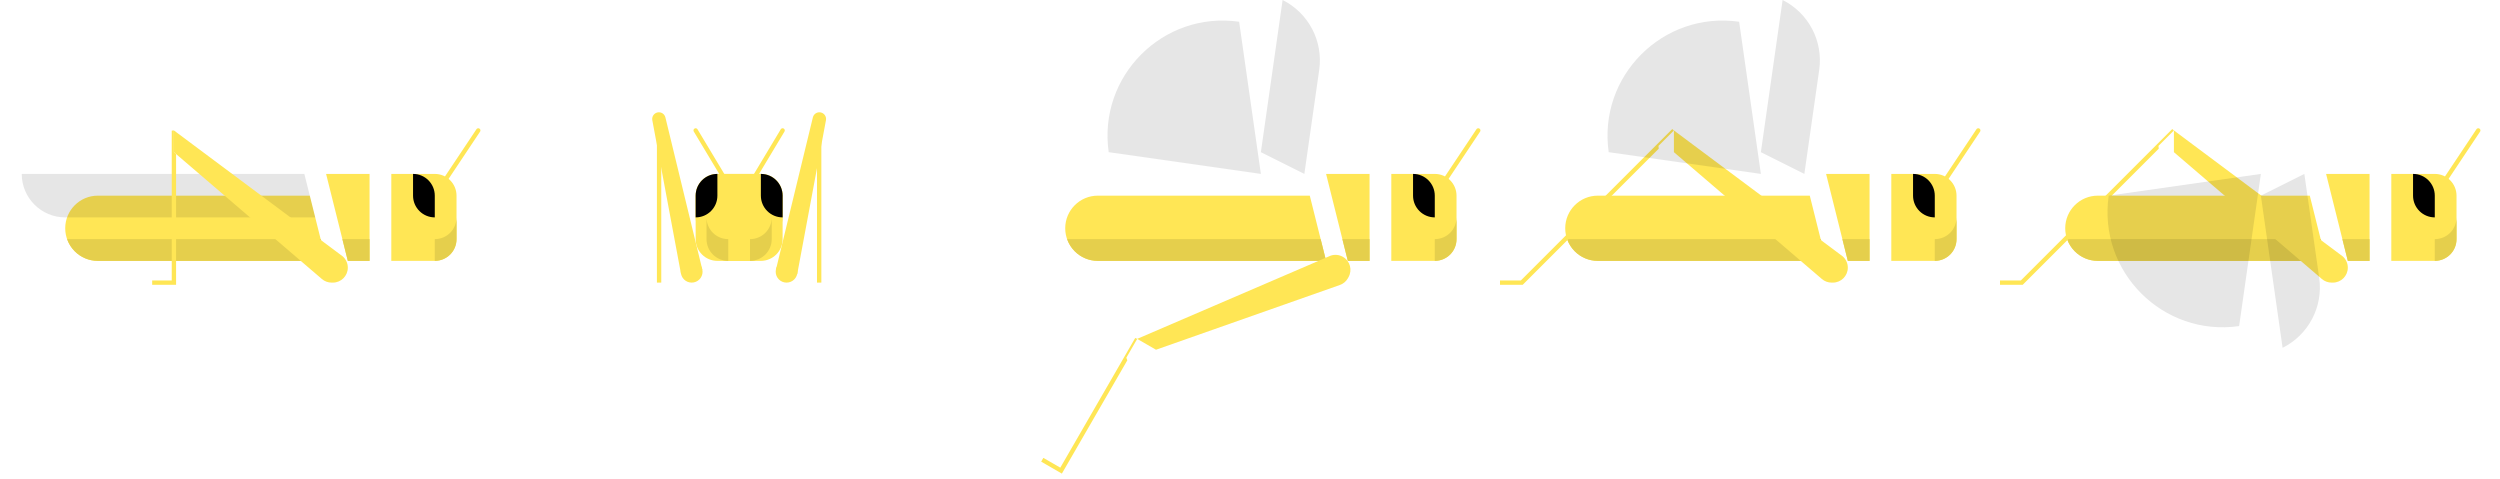
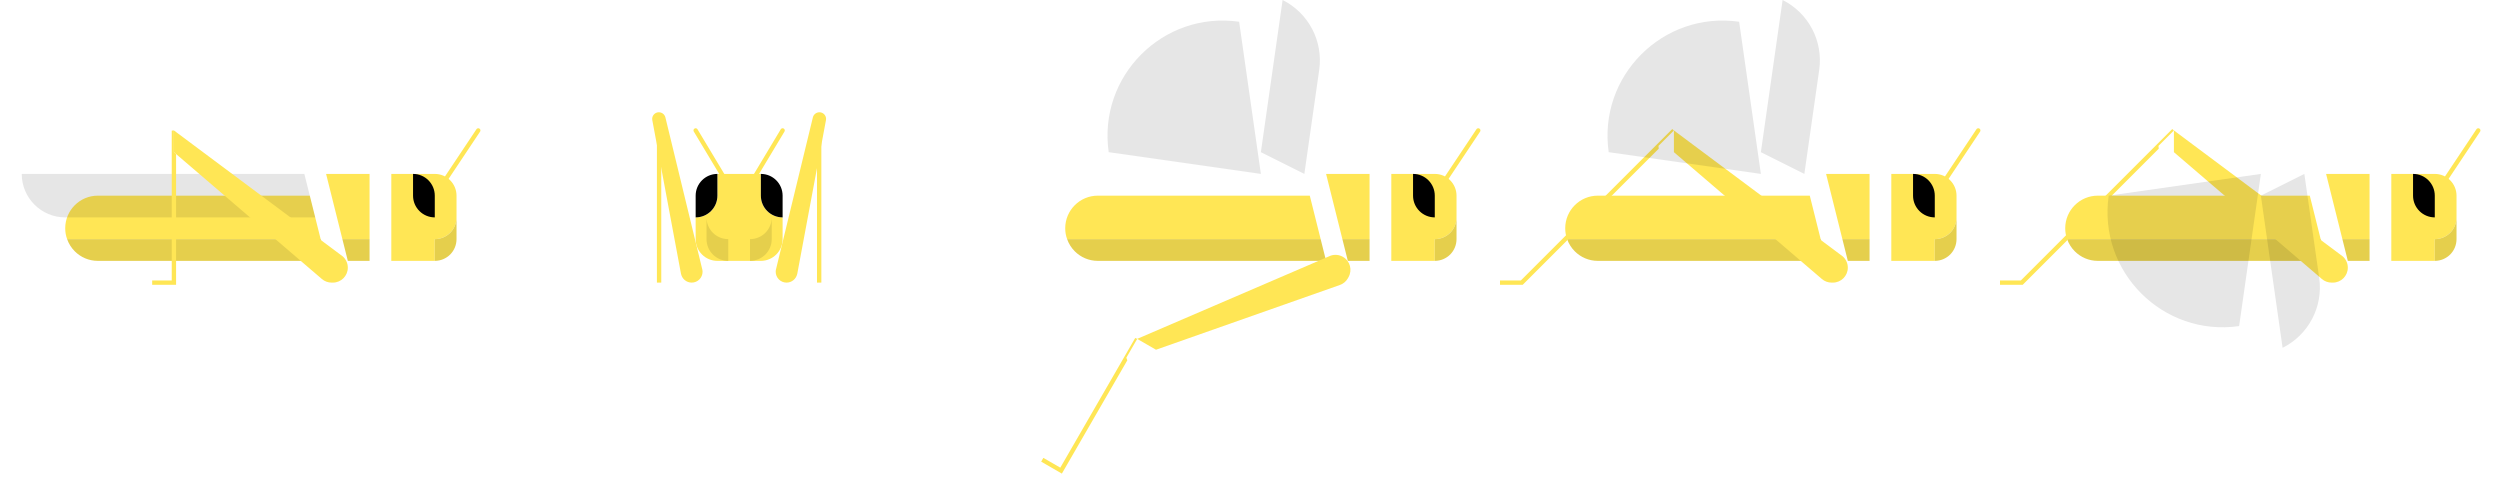
<svg xmlns="http://www.w3.org/2000/svg" id="_레이어_2" data-name="레이어 2" viewBox="0 0 575 110">
  <defs>
    <style>
      .cls-1 {
        fill: #e5cf4c;
      }

      .cls-2, .cls-3, .cls-4 {
        fill: none;
      }

      .cls-3 {
        stroke-linecap: round;
      }

      .cls-3, .cls-4 {
        stroke: #ffe655;
        stroke-miterlimit: 10;
      }

      .cls-5 {
        fill: #ffe655;
      }

      .cls-6 {
        opacity: .1;
      }
    </style>
  </defs>
  <g id="_레이어_1-2" data-name="레이어 1">
    <g>
-       <path class="cls-5" d="M335,45v10c0,2.76-2.24,5-5,5h-10v-20h10c2.76,0,5,2.24,5,5Z" />
-       <polygon class="cls-5" points="315 60 310 60 305 40 315 40 315 60" />
+       <path class="cls-5" d="M335,45v5c0,1.38-.56,2.63-1.46,3.54-.91.9-2.16,1.46-3.54,1.46v5h-10v-20h10c2.76,0,5,2.24,5,5Z" />
+       <polygon class="cls-5" points="315 40 315 55 308.75 55 305 40 315 40" />
      <polygon class="cls-1" points="315 55 315 60 310 60 308.75 55 315 55" />
-       <path class="cls-5" d="M305,60l-3.75-15h-48.75c-4.14,0-7.5,3.36-7.5,7.5h0c0,4.14,3.36,7.5,7.5,7.5h52.5Z" />
+       <path class="cls-5" d="M303.75,55h-58.31c-.29-.78-.44-1.62-.44-2.5,0-4.14,3.36-7.5,7.5-7.5h48.75l2.5,10Z" />
      <path class="cls-1" d="M305,60h-52.5c-2.07,0-3.94-.84-5.3-2.2-.78-.78-1.39-1.74-1.76-2.8h58.31l1.25,5Z" />
      <path class="cls-6" d="M295,0h0c5.97,2.99,9.36,9.46,8.42,16.07l-3.42,23.93-10-5,5-35Z" />
      <path class="cls-6" d="M285,5h0s5,35,5,35l-35-5h0c-2.5-17.5,12.5-32.5,30-30Z" />
      <path class="cls-1" d="M335,50v5c0,1.38-.56,2.63-1.46,3.54-.91.9-2.16,1.46-3.54,1.46v-5c1.38,0,2.63-.56,3.54-1.46.9-.91,1.46-2.16,1.46-3.54Z" />
      <line class="cls-3" x1="330" y1="45" x2="340" y2="30" />
      <path d="M330,45v5c-2.76,0-5-2.24-5-5v-5c2.76,0,5,2.24,5,5Z" />
      <path class="cls-5" d="M261.55,77.94h0l44.5-19.14c.94-.32,1.97-.22,2.83.28h0c1.65.95,2.21,3.05,1.26,4.7l-.14.25c-.41.71-1.06,1.25-1.84,1.52l-42.28,14.89-4.33-2.5Z" />
      <path class="cls-5" d="M259.27,82.89l-15.04,26.04-4.76-2.75.5-.87,3.9,2.25,17.23-29.83c.15.05.31.12.46.21l-2.5,4.33.22.62Z" />
      <rect class="cls-2" x="230" width="115" height="110" />
    </g>
    <g>
-       <circle class="cls-5" cx="180.91" cy="62.5" r="2.5" />
-       <path class="cls-5" d="M178.47,62l4.89,1.05,6.61-35.4c.15-.82-.37-1.61-1.19-1.79h0c-.82-.18-1.62.33-1.82,1.14l-8.49,35Z" />
+       <path class="cls-5" d="M189.97,27.64l-6.61,35.4h-.01c-.25,1.12-1.25,1.96-2.44,1.96-1.38,0-2.5-1.12-2.5-2.5,0-.28.05-.55.13-.8l8.42-34.7c.17-.7.81-1.18,1.51-1.18.1,0,.2,0,.31.03.82.18,1.35.97,1.19,1.79Z" />
      <line class="cls-4" x1="188.41" y1="30" x2="188.41" y2="65" />
-       <circle class="cls-5" cx="159.09" cy="62.5" r="2.5" />
-       <path class="cls-5" d="M161.53,62l-4.89,1.05-6.61-35.4c-.15-.82.37-1.61,1.19-1.79h0c.82-.18,1.62.33,1.82,1.14l8.49,35Z" />
-       <path class="cls-5" d="M180,45v5c0,1.85-1,3.46-2.5,4.33v.67c0,2.76-2.24,5-5,5h-5c-2.76,0-5-2.24-5-5v-.67c-1.5-.87-2.5-2.48-2.5-4.33v-5c0-2.76,2.24-5,5-5h10c2.76,0,5,2.24,5,5Z" />
-       <rect class="cls-5" x="160" y="40" width="20" height="20" rx="5" ry="5" />
+       <path class="cls-5" d="M161.59,62.5c0,1.38-1.12,2.5-2.5,2.5-1.19,0-2.19-.84-2.44-1.96h-.01l-6.61-35.4c-.16-.82.37-1.61,1.19-1.79.11-.02.21-.03.31-.03.7,0,1.34.48,1.51,1.18l8.42,34.7c.08.25.13.52.13.8Z" />
+       <path class="cls-5" d="M180,50v5c0,2.76-2.24,5-5,5h-10c-2.76,0-5-2.24-5-5v-5c2.76,0,5-2.24,5-5v-5h10v5c0,2.76,2.24,5,5,5Z" />
      <path class="cls-1" d="M177.5,50v5c0,1.38-.56,2.63-1.46,3.54-.91.9-2.16,1.46-3.54,1.46v-5c1.38,0,2.63-.56,3.54-1.46.9-.91,1.46-2.16,1.46-3.54Z" />
      <path class="cls-1" d="M162.5,50v5c0,1.38.56,2.63,1.46,3.54.91.9,2.16,1.46,3.54,1.46v-5c-1.38,0-2.63-.56-3.54-1.46-.9-.91-1.46-2.16-1.46-3.54Z" />
      <line class="cls-3" x1="172.5" y1="42.5" x2="180" y2="30" />
      <path d="M165,45v-5c-2.76,0-5,2.24-5,5v5c2.76,0,5-2.24,5-5Z" />
      <path d="M175,45v-5c2.76,0,5,2.24,5,5v5c-2.76,0-5-2.24-5-5Z" />
      <line class="cls-3" x1="167.5" y1="42.5" x2="160" y2="30" />
      <line class="cls-4" x1="151.59" y1="30" x2="151.59" y2="65" />
      <rect class="cls-2" x="115" width="115" height="110" />
    </g>
    <g>
-       <path class="cls-5" d="M105,45v10c0,2.76-2.24,5-5,5h-10v-20h10c2.76,0,5,2.24,5,5Z" />
-       <polygon class="cls-5" points="85 60 80 60 75 40 85 40 85 60" />
+       <path class="cls-5" d="M105,45v5c0,1.38-.56,2.63-1.46,3.54-.91.9-2.16,1.46-3.54,1.46v5h-10v-20h10c2.76,0,5,2.24,5,5Z" />
+       <polygon class="cls-5" points="85 40 85 55 78.75 55 75 40 85 40" />
      <polygon class="cls-1" points="85 55 85 60 80 60 78.75 55 85 55" />
-       <path class="cls-5" d="M75,60l-3.75-15H22.5c-4.14,0-7.5,3.36-7.5,7.5h0c0,4.14,3.36,7.5,7.5,7.5h52.5Z" />
+       <path class="cls-5" d="M73.75,55H15.44c-.29-.78-.44-1.62-.44-2.5,0-4.14,3.36-7.5,7.5-7.5h48.75l2.5,10Z" />
      <path class="cls-1" d="M75,60H22.5c-2.07,0-3.94-.84-5.3-2.2-.78-.78-1.39-1.74-1.76-2.8h58.31l1.25,5Z" />
      <path class="cls-6" d="M15,50h57.5l-2.5-10H5c0,5.52,4.48,10,10,10Z" />
      <path class="cls-1" d="M105,50v5c0,1.38-.56,2.63-1.46,3.54-.91.9-2.16,1.46-3.54,1.46v-5c1.38,0,2.63-.56,3.54-1.46.9-.91,1.46-2.16,1.46-3.54Z" />
      <line class="cls-3" x1="100" y1="45" x2="110" y2="30" />
      <path d="M100,45v5c-2.76,0-5-2.24-5-5v-5c2.76,0,5,2.24,5,5Z" />
      <path class="cls-5" d="M40,30h0l38.83,28.97c.75.65,1.17,1.6,1.17,2.59h0c0,1.9-1.54,3.44-3.44,3.44h-.29c-.82,0-1.61-.29-2.24-.83l-34.03-29.17v-5Z" />
      <path class="cls-5" d="M40.5,35.43v30.07h-5.5v-1h4.5V30.05c.16-.03.33-.05.5-.05v5l.5.43Z" />
      <rect class="cls-2" width="115" height="110" />
    </g>
    <g>
-       <path class="cls-5" d="M450,45v10c0,2.76-2.24,5-5,5h-10v-20h10c2.76,0,5,2.24,5,5Z" />
-       <polygon class="cls-5" points="430 60 425 60 420 40 430 40 430 60" />
+       <path class="cls-5" d="M450,45v5c0,1.38-.56,2.63-1.46,3.54-.91.9-2.16,1.46-3.54,1.46v5h-10v-20h10c2.76,0,5,2.24,5,5Z" />
+       <polygon class="cls-5" points="430 40 430 55 423.75 55 420 40 430 40" />
      <polygon class="cls-1" points="430 55 430 60 425 60 423.75 55 430 55" />
-       <path class="cls-5" d="M420,60l-3.75-15h-48.75c-4.14,0-7.5,3.36-7.5,7.5h0c0,4.14,3.36,7.5,7.5,7.5h52.5Z" />
+       <path class="cls-5" d="M418.75,55h-58.31c-.29-.78-.44-1.62-.44-2.5,0-4.14,3.36-7.5,7.5-7.5h48.75l2.5,10Z" />
      <line class="cls-3" x1="445" y1="45" x2="455" y2="30" />
      <path d="M445,45v5c-2.76,0-5-2.24-5-5v-5c2.76,0,5,2.24,5,5Z" />
      <path class="cls-1" d="M420,60h-52.5c-2.07,0-3.94-.84-5.3-2.2-.78-.78-1.39-1.74-1.76-2.8h58.31l1.25,5Z" />
      <path class="cls-1" d="M450,50v5c0,1.38-.56,2.63-1.46,3.54-.91.9-2.16,1.46-3.54,1.46v-5c1.38,0,2.63-.56,3.54-1.46.9-.91,1.46-2.16,1.46-3.54Z" />
      <path class="cls-5" d="M385,30h0l38.83,28.97c.75.65,1.17,1.6,1.17,2.59h0c0,1.9-1.54,3.44-3.44,3.44h-.29c-.82,0-1.61-.29-2.24-.83l-34.03-29.17v-5Z" />
      <path class="cls-5" d="M360.26,55.47l-10.04,10.04h-5.22v-1s4.79,0,4.79,0l34.83-34.83c.13.1.25.21.37.33l-3.54,3.54.06.65-3.22,3.22-18.04,18.05Z" />
      <path class="cls-6" d="M410,0h0c5.97,2.99,9.36,9.46,8.42,16.07l-3.42,23.93-10-5,5-35Z" />
      <path class="cls-6" d="M400,5h0s5,35,5,35l-35-5h0c-2.5-17.5,12.5-32.5,30-30Z" />
      <rect class="cls-2" x="345" width="115" height="110" />
    </g>
    <g>
-       <path class="cls-5" d="M565,45v10c0,2.76-2.24,5-5,5h-10v-20h10c2.76,0,5,2.24,5,5Z" />
-       <polygon class="cls-5" points="545 60 540 60 535 40 545 40 545 60" />
+       <path class="cls-5" d="M565,45v5c0,1.38-.56,2.63-1.46,3.54-.91.9-2.16,1.46-3.54,1.46v5h-10v-20h10c2.76,0,5,2.24,5,5Z" />
+       <polygon class="cls-5" points="545 40 545 55 538.75 55 535 40 545 40" />
      <polygon class="cls-1" points="545 55 545 60 540 60 538.75 55 545 55" />
-       <path class="cls-5" d="M535,60l-3.75-15h-48.75c-4.14,0-7.5,3.36-7.5,7.5h0c0,4.14,3.36,7.5,7.5,7.5h52.5Z" />
+       <path class="cls-5" d="M533.75,55h-58.31c-.29-.78-.44-1.62-.44-2.5,0-4.14,3.36-7.5,7.5-7.5h48.75l2.5,10Z" />
      <line class="cls-3" x1="560" y1="45" x2="570" y2="30" />
      <path d="M560,45v5c-2.76,0-5-2.24-5-5v-5c2.76,0,5,2.24,5,5Z" />
      <path class="cls-1" d="M535,60h-52.5c-2.07,0-3.94-.84-5.3-2.2-.78-.78-1.39-1.74-1.76-2.8h58.31l1.25,5Z" />
      <path class="cls-1" d="M565,50v5c0,1.38-.56,2.63-1.46,3.54-.91.9-2.16,1.46-3.54,1.46v-5c1.38,0,2.63-.56,3.54-1.46.9-.91,1.46-2.16,1.46-3.54Z" />
      <path class="cls-5" d="M500,30h0l38.83,28.97c.75.65,1.17,1.6,1.17,2.59h0c0,1.9-1.54,3.44-3.44,3.44h-.29c-.82,0-1.61-.29-2.24-.83l-34.03-29.17v-5Z" />
      <path class="cls-5" d="M475.26,55.47l-10.04,10.04h-5.22v-1s4.79,0,4.79,0l34.83-34.83c.13.1.25.21.37.33l-3.54,3.54.06.65-3.22,3.22-18.04,18.05Z" />
      <path class="cls-6" d="M525,80h0c5.97-2.99,9.36-9.46,8.42-16.07l-3.42-23.93-10,5,5,35Z" />
      <path class="cls-6" d="M515,75h0s5-35,5-35l-35,5h0c-2.5,17.5,12.5,32.5,30,30Z" />
      <rect class="cls-2" x="460" width="115" height="110" />
    </g>
  </g>
</svg>
